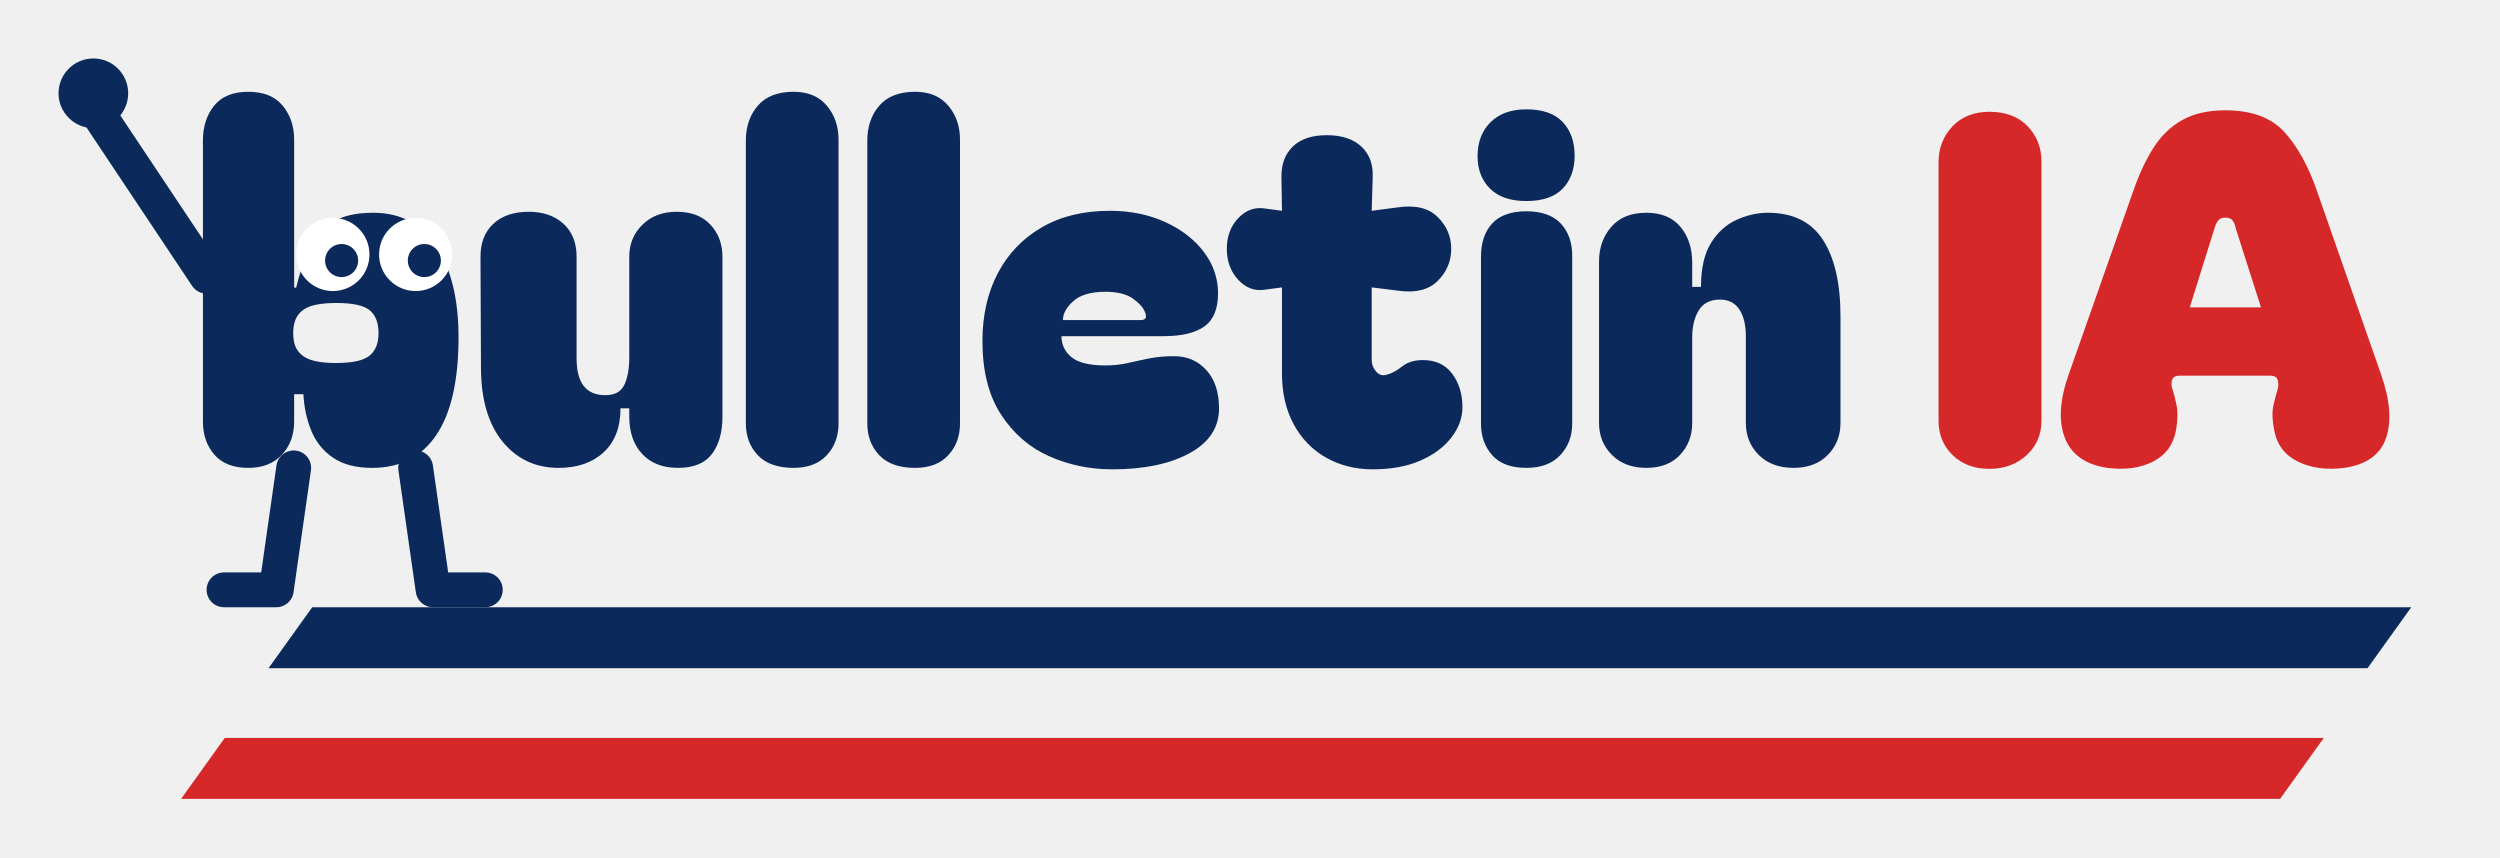
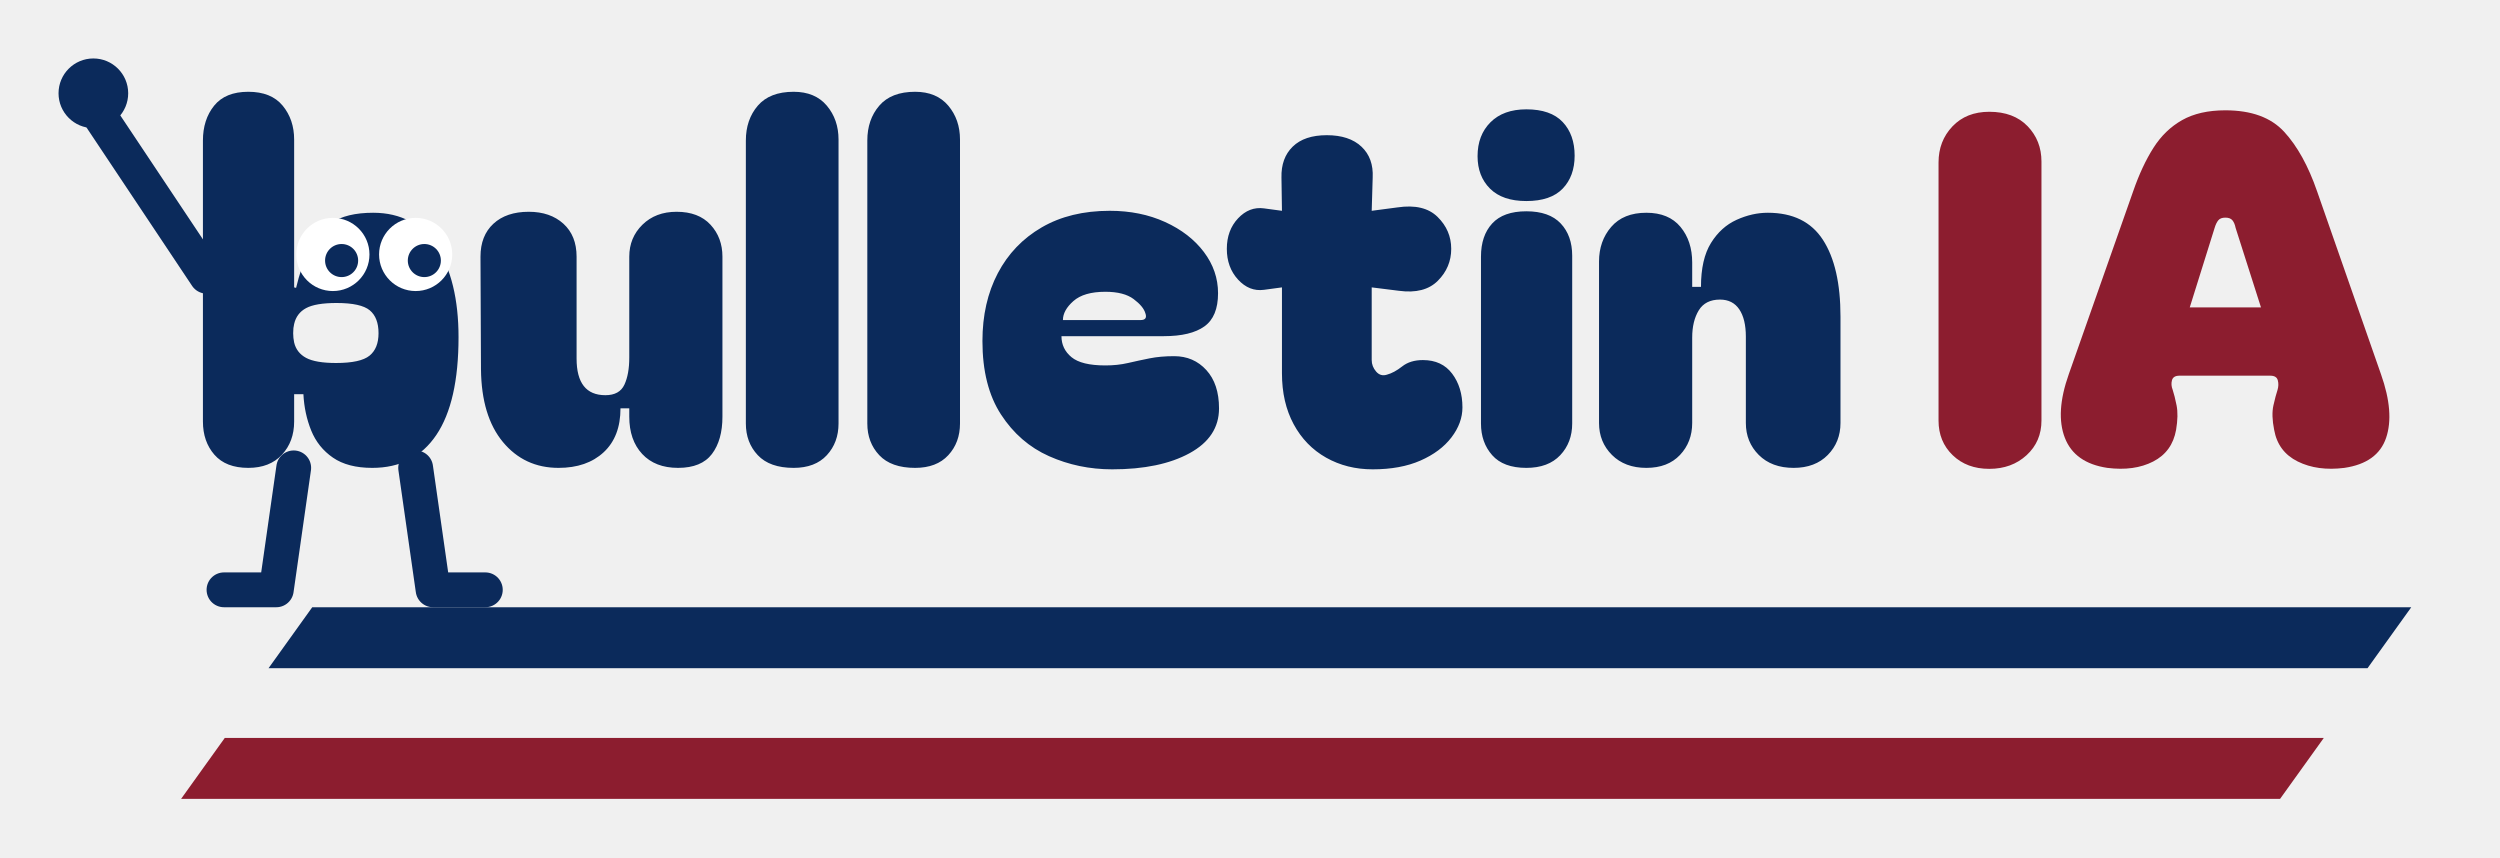
<svg xmlns="http://www.w3.org/2000/svg" viewBox="-38.9 -95.9 512.5 175.8" width="513" height="176">
  <path d="M37.4 0.0Q32.4 0.0 29.35 -2.1Q26.3 -4.2 24.9 -7.65Q23.5 -11.1 23.3 -15.1H21.4V-9.5Q21.4 -5.4 18.9 -2.7Q16.4 0.0 12.0 0.0Q7.4 0.0 5.05 -2.7Q2.7 -5.4 2.7 -9.5V-67.1Q2.7 -71.4 5.0 -74.25Q7.3 -77.1 12.0 -77.1Q16.7 -77.1 19.05 -74.25Q21.4 -71.4 21.4 -67.3V-37.0L21.8 -36.9Q22.8 -41.1 24.35 -44.6Q25.9 -48.1 29.0 -50.2Q32.1 -52.3 37.6 -52.3Q46.1 -52.3 50.6 -45.35Q55.1 -38.4 55.1 -26.8Q55.1 -13.5 50.55 -6.75Q46.0 0.0 37.4 0.0ZM21.2 -27.6Q21.2 -27.1 21.25 -26.65Q21.3 -26.2 21.4 -25.7Q21.9 -23.6 23.85 -22.55Q25.8 -21.5 30.0 -21.5Q35.0 -21.5 36.85 -23.0Q38.7 -24.5 38.7 -27.6Q38.7 -30.8 36.9 -32.3Q35.1 -33.8 30.1 -33.8Q25.8 -33.8 23.85 -32.75Q21.9 -31.7 21.4 -29.5Q21.3 -29.1 21.25 -28.65Q21.2 -28.2 21.2 -27.6ZM75.6 0.0Q68.6 0.0 64.2 -5.3Q59.8 -10.6 59.7 -20.2L59.6 -43.3Q59.6 -47.6 62.25 -50.05Q64.9 -52.5 69.5 -52.5Q73.9 -52.5 76.6 -50.05Q79.3 -47.6 79.3 -43.3V-22.4Q79.3 -14.9 85.2 -14.9Q88.1 -14.9 89.1 -17.05Q90.1 -19.2 90.1 -22.6V-43.3Q90.1 -47.2 92.8 -49.85Q95.5 -52.5 99.8 -52.5Q104.3 -52.5 106.75 -49.85Q109.2 -47.2 109.2 -43.3V-10.5Q109.2 -5.7 107.05 -2.85Q104.9 0.0 100.1 0.0Q95.4 0.0 92.75 -2.85Q90.1 -5.7 90.1 -10.5V-12.2H88.3Q88.3 -6.4 84.85 -3.2Q81.4 0.0 75.6 0.0ZM123.8 0.0Q118.9 0.0 116.45 -2.6Q114 -5.2 114 -9.1V-67.1Q114 -71.4 116.45 -74.25Q118.9 -77.1 123.8 -77.1Q128.2 -77.1 130.6 -74.25Q133 -71.4 133 -67.3V-9.1Q133 -5.2 130.6 -2.6Q128.2 0.0 123.8 0.0ZM148.7 0.0Q143.8 0.0 141.35 -2.6Q138.9 -5.2 138.9 -9.1V-67.1Q138.9 -71.4 141.35 -74.25Q143.8 -77.1 148.7 -77.1Q153.1 -77.1 155.5 -74.25Q157.9 -71.4 157.9 -67.3V-9.1Q157.9 -5.2 155.5 -2.6Q153.1 0.0 148.7 0.0ZM162.5 -26.0Q162.5 -33.9 165.65 -39.9Q168.8 -45.9 174.65 -49.3Q180.5 -52.7 188.6 -52.7Q194.9 -52.7 199.95 -50.4Q205 -48.1 207.9 -44.25Q210.8 -40.4 210.8 -35.8Q210.8 -31.0 208.0 -29.0Q205.2 -27.0 199.7 -27.0H178.7Q178.7 -24.4 180.75 -22.7Q182.8 -21.0 187.7 -21.0Q190.2 -21.0 192.35 -21.5Q194.5 -22.0 196.75 -22.45Q199 -22.9 201.8 -22.9Q205.8 -22.9 208.4 -20.05Q211 -17.2 211 -12.2Q211 -6.3 204.95 -3Q198.9 0.3 189.1 0.3Q182.2 0.3 176.15 -2.4Q170.1 -5.1 166.3 -10.95Q162.5 -16.8 162.5 -26.0ZM194.9 -30.3Q196.4 -30.3 195.9 -31.7Q195.5 -33.1 193.5 -34.6Q191.5 -36.1 187.7 -36.1Q183.3 -36.1 181.15 -34.2Q179 -32.3 179 -30.3ZM242.5 0.3Q237.2 0.3 232.95 -2.1Q228.7 -4.5 226.3 -8.95Q223.9 -13.4 223.9 -19.4V-37.0L220.2 -36.5Q217.2 -36.1 214.9 -38.6Q212.6 -41.1 212.6 -44.9Q212.6 -48.7 214.9 -51.15Q217.2 -53.6 220.2 -53.2L223.9 -52.7L223.8 -59.5Q223.7 -63.5 226.1 -65.85Q228.5 -68.2 233.1 -68.2Q237.7 -68.2 240.2 -65.85Q242.7 -63.5 242.5 -59.5L242.3 -52.7L247.6 -53.4Q253.0 -54.2 255.8 -51.45Q258.6 -48.7 258.6 -44.9Q258.6 -41.1 255.85 -38.35Q253.1 -35.6 247.9 -36.3L242.3 -37.0V-22.1Q242.3 -20.8 243.2 -19.75Q244.1 -18.7 245.4 -19.1Q246.9 -19.5 248.55 -20.8Q250.2 -22.1 252.8 -22.1Q256.7 -22.1 258.8 -19.3Q260.9 -16.5 260.9 -12.4Q260.9 -9.2 258.65 -6.25Q256.4 -3.3 252.3 -1.5Q248.2 0.3 242.5 0.3ZM264 -63.9Q264 -68.2 266.65 -70.85Q269.3 -73.5 274 -73.5Q279 -73.5 281.45 -70.9Q283.9 -68.3 283.9 -64.0Q283.9 -59.8 281.45 -57.25Q279 -54.7 274 -54.7Q269.1 -54.7 266.55 -57.25Q264 -59.8 264 -63.9ZM274 0.0Q269.3 0.0 267 -2.6Q264.7 -5.2 264.7 -9.1V-43.3Q264.7 -47.6 267 -50.1Q269.3 -52.6 274 -52.6Q278.7 -52.6 281.05 -50.1Q283.4 -47.6 283.4 -43.5V-9.1Q283.4 -5.2 280.95 -2.6Q278.5 0.0 274 0.0ZM298.6 0.0Q294.2 0.0 291.55 -2.65Q288.9 -5.3 288.9 -9.2V-42.3Q288.9 -46.5 291.4 -49.4Q293.9 -52.3 298.6 -52.3Q303.2 -52.3 305.6 -49.4Q308 -46.5 308 -42.1V-37.1H309.8Q309.8 -42.8 311.85 -46.1Q313.9 -49.4 317.1 -50.85Q320.3 -52.3 323.5 -52.3Q331.2 -52.3 334.8 -46.75Q338.4 -41.2 338.4 -31.0V-9.2Q338.4 -5.3 335.8 -2.65Q333.2 0.0 328.8 0.0Q324.3 0.0 321.65 -2.65Q319 -5.3 319 -9.2V-26.9Q319 -30.5 317.65 -32.5Q316.3 -34.5 313.7 -34.5Q310.7 -34.5 309.35 -32.3Q308 -30.1 308 -26.7V-9.2Q308 -5.3 305.5 -2.65Q303 0.0 298.6 0.0Z" fill="#0B2A5B" />
-   <path d="M368.9 0.2Q364.3 0.2 361.4 -2.6Q358.5 -5.4 358.5 -9.7V-62.6Q358.5 -67.0 361.35 -70.0Q364.2 -73.0 368.9 -73.0Q373.9 -73.0 376.75 -70.05Q379.6 -67.1 379.6 -62.8V-9.7Q379.6 -5.4 376.55 -2.6Q373.5 0.2 368.9 0.2ZM393.1 0.0Q386.4 -1.0 384.4 -6.15Q382.4 -11.3 385.2 -19.2L398.4 -56.7Q400.2 -61.9 402.55 -65.6Q404.9 -69.3 408.45 -71.3Q412.0 -73.3 417.3 -73.3Q425.3 -73.3 429.35 -68.9Q433.4 -64.5 436.1 -56.7L449.2 -19.2Q452.0 -11.3 450.25 -6.15Q448.5 -1.0 441.7 0.0Q436.2 0.7 432.15 -1.3Q428.1 -3.3 427.3 -7.8Q426.7 -10.8 427.15 -12.8Q427.6 -14.8 428.0 -16.0Q428.3 -17.0 428.05 -17.95Q427.8 -18.9 426.5 -18.9H407.9Q406.6 -18.9 406.35 -17.95Q406.1 -17.0 406.5 -16.0Q406.9 -14.8 407.3 -12.8Q407.7 -10.8 407.2 -7.8Q406.4 -3.3 402.5 -1.3Q398.6 0.7 393.1 0.0ZM424.6 -32.9 419.4 -49.2Q419.2 -50.2 418.75 -50.75Q418.3 -51.3 417.3 -51.3Q416.3 -51.3 415.85 -50.75Q415.4 -50.2 415.1 -49.2L410.0 -32.9Z" fill="#D62828" />
+   <path d="M368.9 0.2Q364.3 0.2 361.4 -2.6Q358.5 -5.4 358.5 -9.7V-62.6Q358.5 -67.0 361.35 -70.0Q364.2 -73.0 368.9 -73.0Q373.9 -73.0 376.75 -70.05Q379.6 -67.1 379.6 -62.8V-9.7Q379.6 -5.4 376.55 -2.6Q373.5 0.2 368.9 0.2ZM393.1 0.0Q386.4 -1.0 384.4 -6.15Q382.4 -11.3 385.2 -19.2L398.4 -56.7Q400.2 -61.9 402.55 -65.6Q404.9 -69.3 408.45 -71.3Q412.0 -73.3 417.3 -73.3Q425.3 -73.3 429.35 -68.9Q433.4 -64.5 436.1 -56.7L449.2 -19.2Q452.0 -11.3 450.25 -6.15Q448.5 -1.0 441.7 0.0Q436.2 0.7 432.15 -1.3Q428.1 -3.3 427.3 -7.8Q426.7 -10.8 427.15 -12.8Q427.6 -14.8 428.0 -16.0Q428.3 -17.0 428.05 -17.95Q427.8 -18.9 426.5 -18.9H407.9Q406.6 -18.9 406.35 -17.95Q406.1 -17.0 406.5 -16.0Q406.9 -14.8 407.3 -12.8Q407.7 -10.8 407.2 -7.8Q406.4 -3.3 402.5 -1.3Q398.6 0.7 393.1 0.0ZM424.6 -32.9 419.4 -49.2Q419.2 -50.2 418.75 -50.75Q418.3 -51.3 417.3 -51.3Q416.3 -51.3 415.85 -50.75Q415.4 -50.2 415.1 -49.2L410.0 -32.9Z" fill="#8C1D2F" />
  <polygon points="25.11,28.57 455.41,28.57 446.44,41.07 16.15,41.07" fill="#0B2A5B" />
-   <polygon points="7.18,55.36 437.48,55.36 428.51,67.86 -1.78,67.86" fill="#D62828" />
+   <polygon points="7.18,55.36 437.48,55.36 428.51,67.86 -1.78,67.86" fill="#8C1D2F" />
  <g transform="translate(28.45 0)">
    <circle cx="0.89" cy="-43.75" r="7.50" fill="#FFFFFF" />
    <circle cx="2.68" cy="-42.50" r="3.39" fill="#0B2A5B" />
    <circle cx="17.86" cy="-43.75" r="7.50" fill="#FFFFFF" />
    <circle cx="19.64" cy="-42.50" r="3.39" fill="#0B2A5B" />
    <path d="M-25.00 -39.29 L-46.43 -71.43 M-7.14 0 L-10.71 25.00 L-21.43 25.00 M17.86 0 L21.43 25.00 L32.14 25.00" fill="none" stroke="#0B2A5B" stroke-width="7.14" stroke-linecap="round" stroke-linejoin="round" />
    <circle cx="-48.21" cy="-76.79" r="7.14" fill="#0B2A5B" />
  </g>
</svg>
